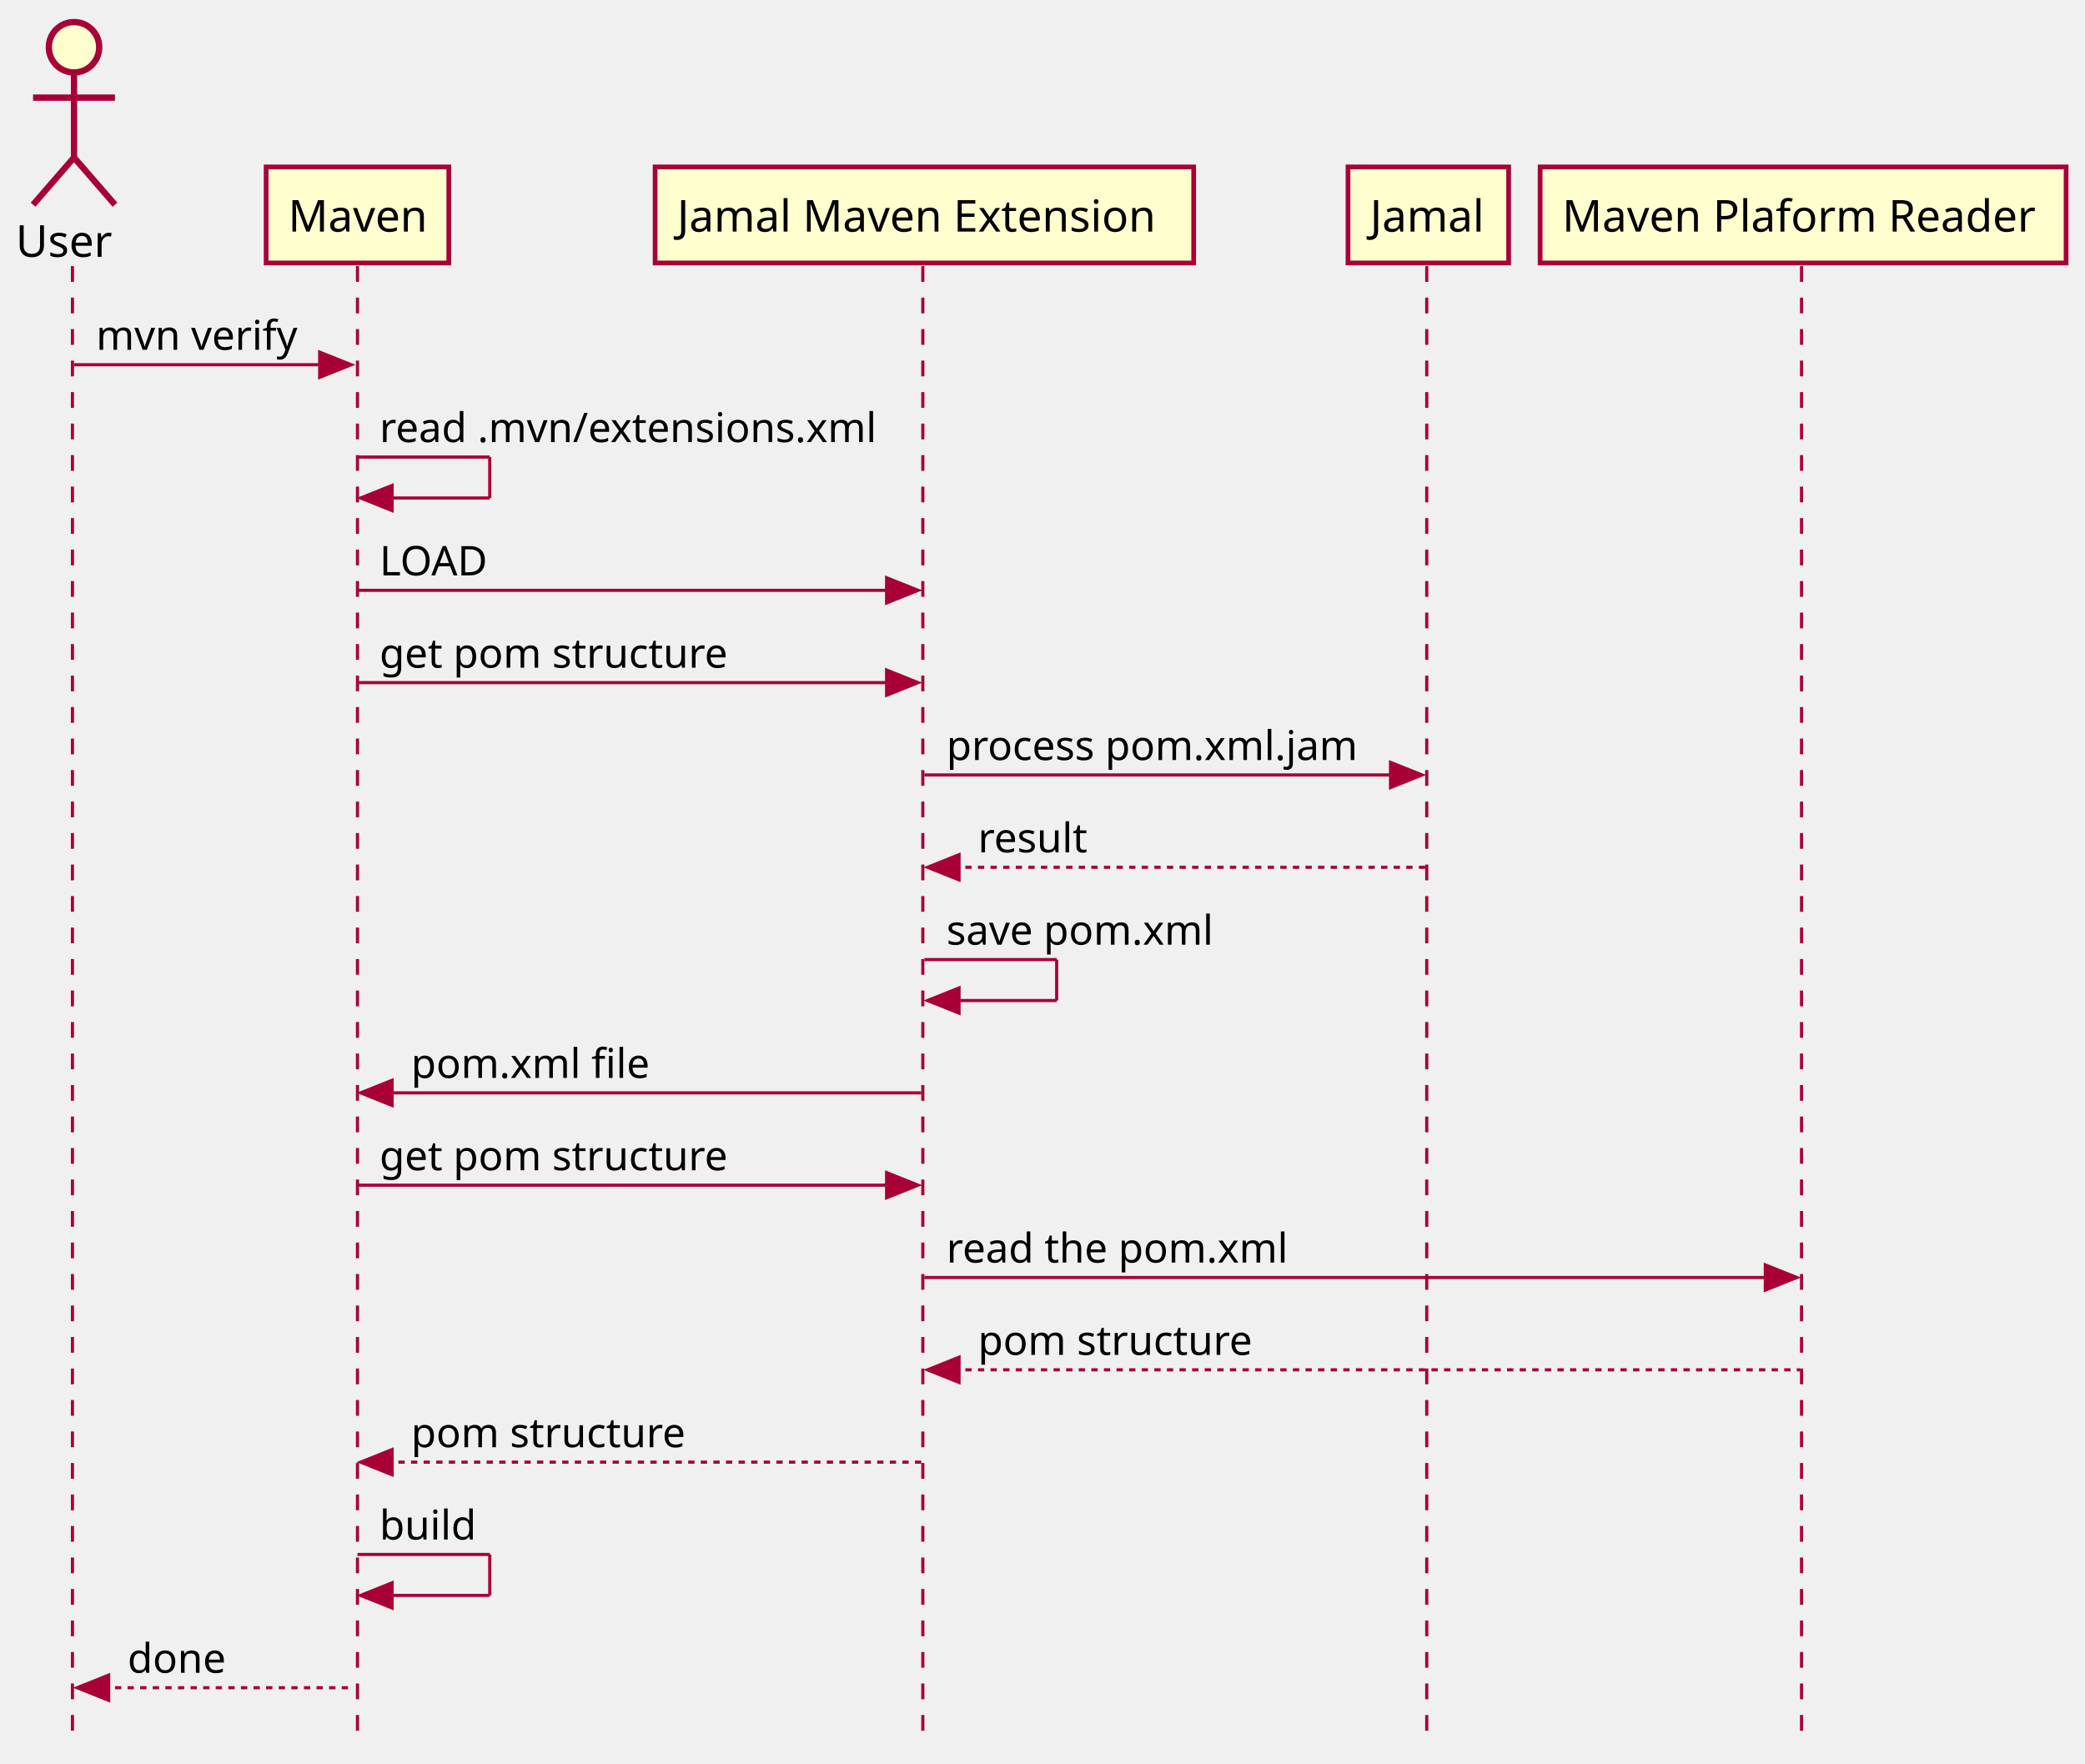
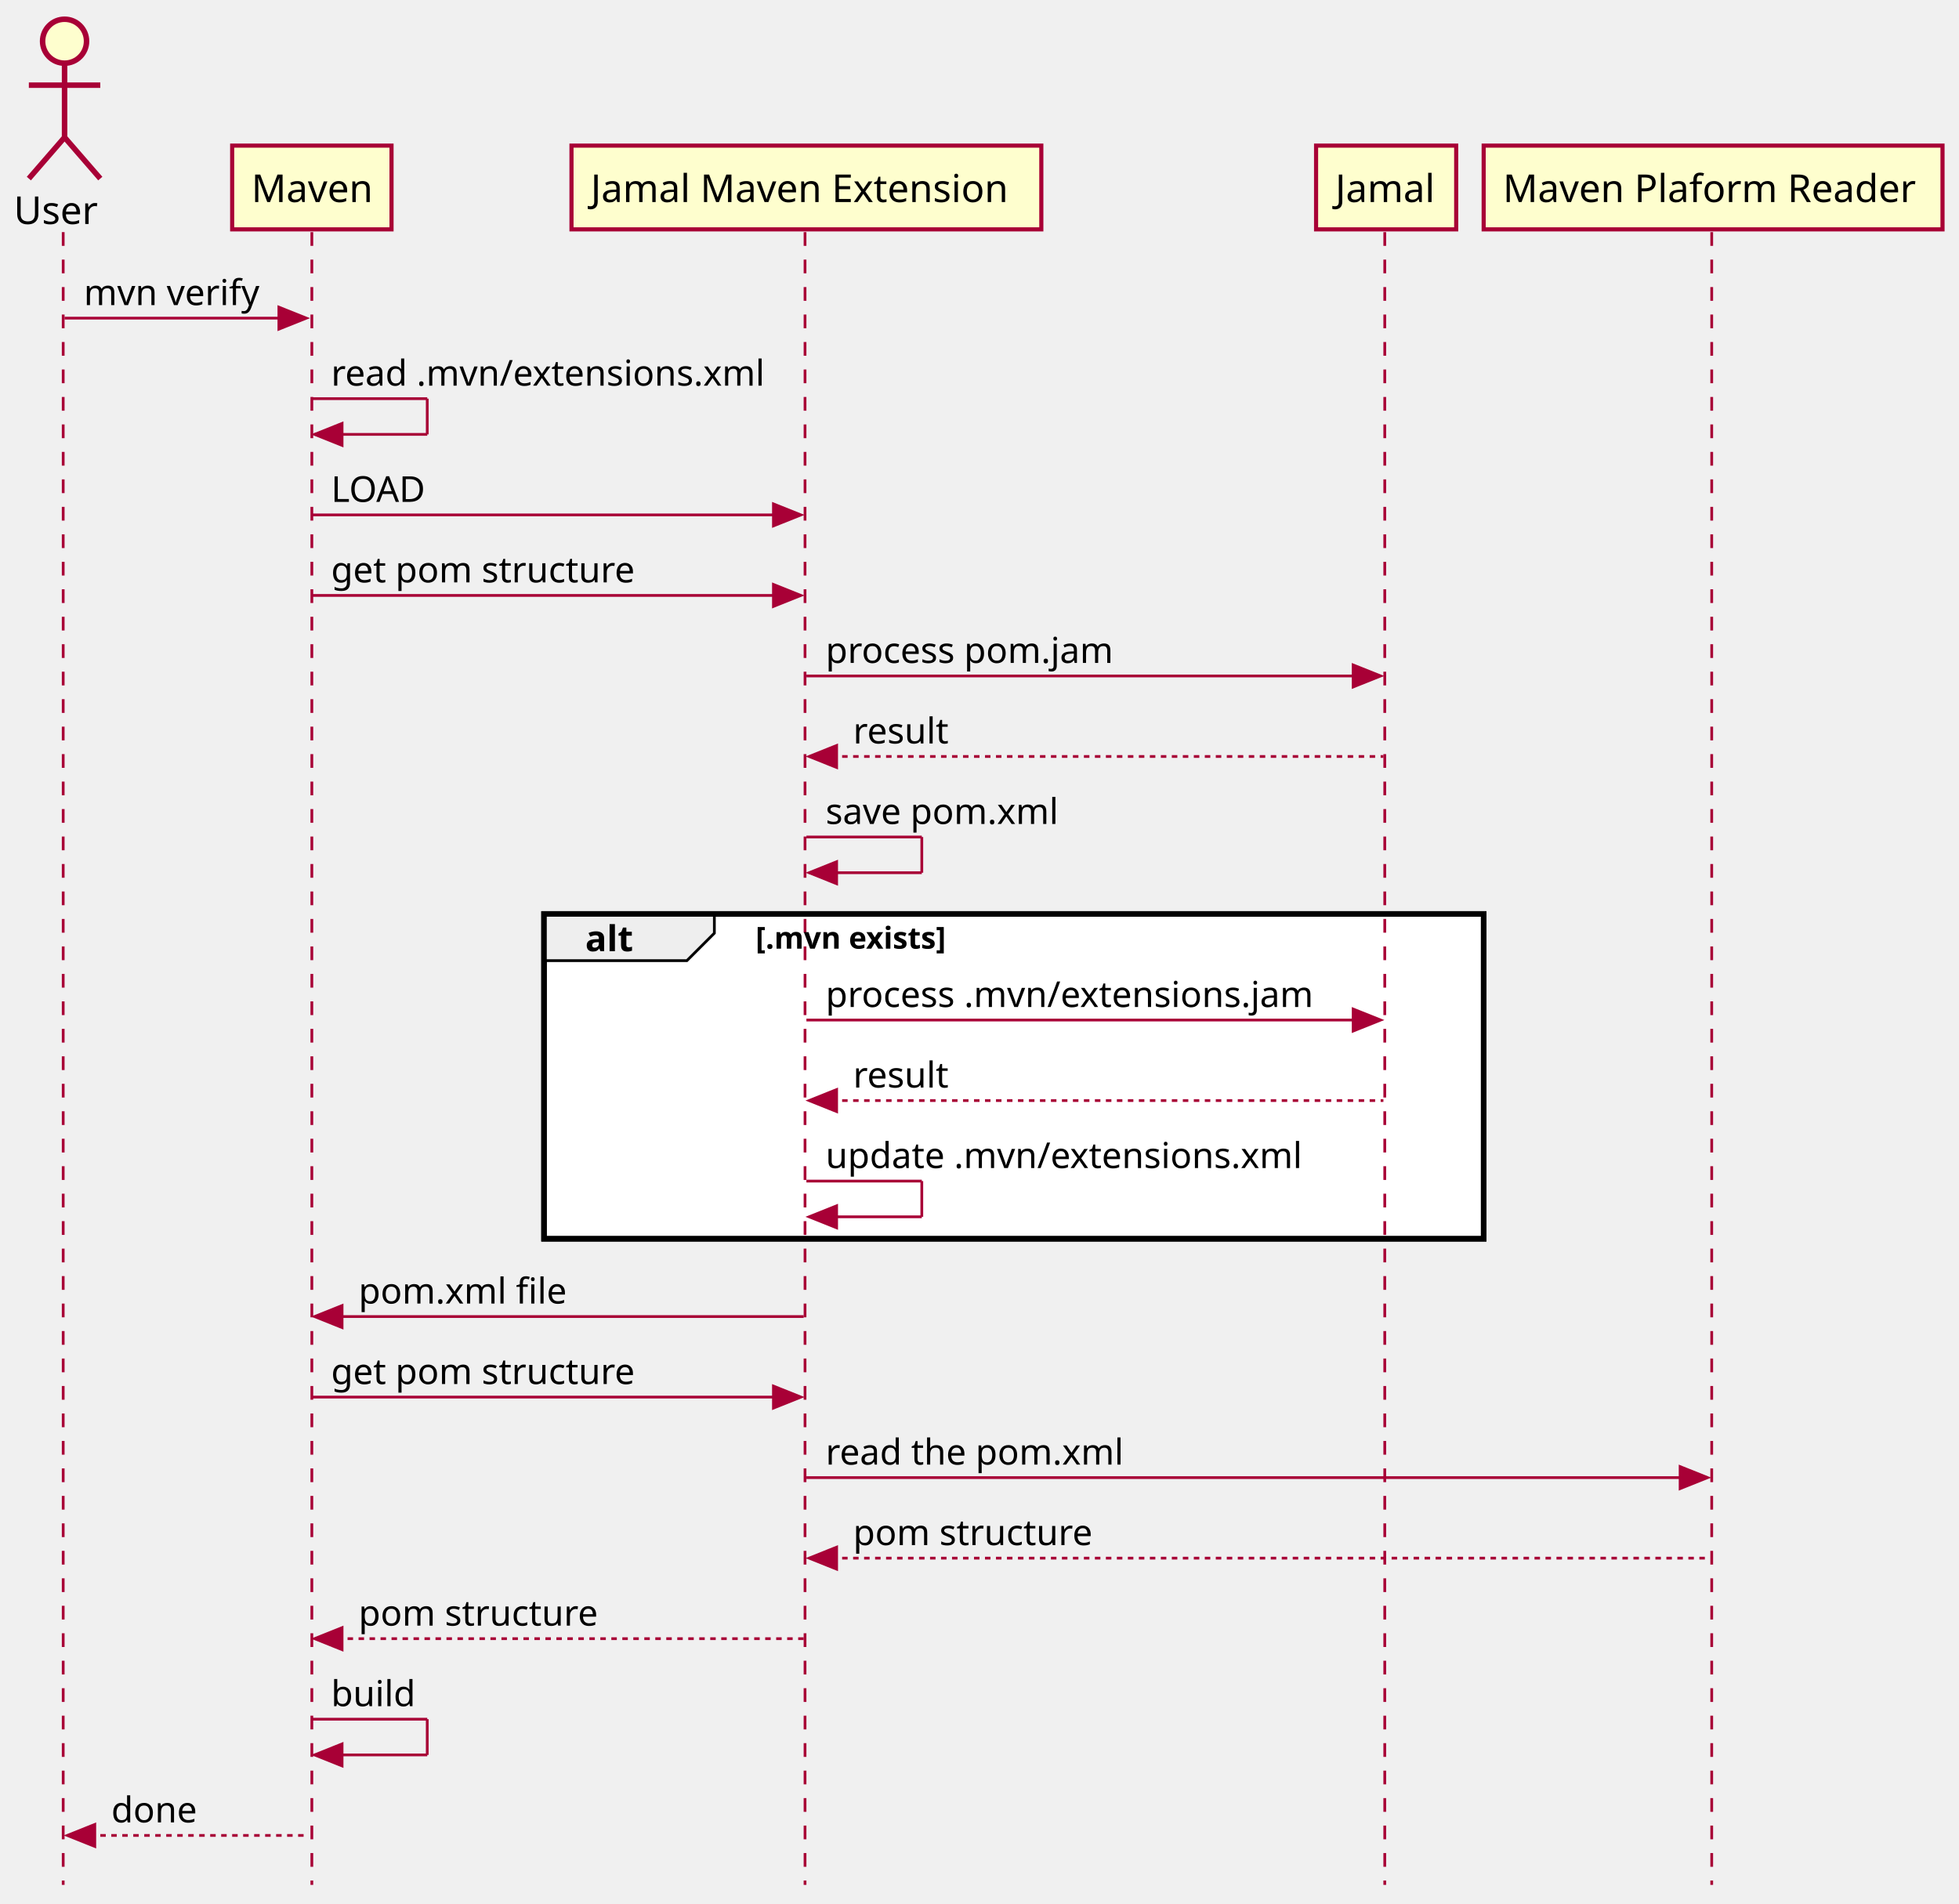
- <svg xmlns="http://www.w3.org/2000/svg" contentScriptType="application/ecmascript" contentStyleType="text/css" height="560px" preserveAspectRatio="none" style="width:662px;height:560px;" version="1.1" viewBox="0 0 662 560" width="662px" zoomAndPan="magnify">
+ <svg xmlns="http://www.w3.org/2000/svg" contentScriptType="application/ecmascript" contentStyleType="text/css" height="693px" preserveAspectRatio="none" style="width:713px;height:693px;background:#FFFFFF;" version="1.1" viewBox="0 0 713 693" width="713px" zoomAndPan="magnify">
  <defs />
  <g>
-     <line style="stroke:#A80036;stroke-width:1.0;stroke-dasharray:5.0,5.0;" x1="23" x2="23" y1="84.488" y2="553.836" />
-     <line style="stroke:#A80036;stroke-width:1.0;stroke-dasharray:5.0,5.0;" x1="113.5" x2="113.5" y1="84.488" y2="553.836" />
-     <line style="stroke:#A80036;stroke-width:1.0;stroke-dasharray:5.0,5.0;" x1="293" x2="293" y1="84.488" y2="553.836" />
-     <line style="stroke:#A80036;stroke-width:1.0;stroke-dasharray:5.0,5.0;" x1="453" x2="453" y1="84.488" y2="553.836" />
-     <line style="stroke:#A80036;stroke-width:1.0;stroke-dasharray:5.0,5.0;" x1="572" x2="572" y1="84.488" y2="553.836" />
+     <rect fill="#FFFFFF" height="118.242" style="stroke:#000000;stroke-width:2.0;" width="342" x="198" y="332.662" />
+     <line style="stroke:#A80036;stroke-width:1.0;stroke-dasharray:5.0,5.0;" x1="23" x2="23" y1="84.488" y2="686.078" />
+     <line style="stroke:#A80036;stroke-width:1.0;stroke-dasharray:5.0,5.0;" x1="113.5" x2="113.5" y1="84.488" y2="686.078" />
+     <line style="stroke:#A80036;stroke-width:1.0;stroke-dasharray:5.0,5.0;" x1="293" x2="293" y1="84.488" y2="686.078" />
+     <line style="stroke:#A80036;stroke-width:1.0;stroke-dasharray:5.0,5.0;" x1="504" x2="504" y1="84.488" y2="686.078" />
+     <line style="stroke:#A80036;stroke-width:1.0;stroke-dasharray:5.0,5.0;" x1="623" x2="623" y1="84.488" y2="686.078" />
    <text fill="#000000" font-family="sans-serif" font-size="14" lengthAdjust="spacing" textLength="31" x="5" y="81.535">User</text>
    <ellipse cx="23.5" cy="15" fill="#FEFECE" rx="8" ry="8" style="stroke:#A80036;stroke-width:2.0;" />
    <path d="M23.5,23 L23.5,50 M10.5,31 L36.5,31 M23.5,50 L10.5,65 M23.5,50 L36.5,65 " fill="none" style="stroke:#A80036;stroke-width:2.0;" />
    <rect fill="#FEFECE" height="30.488" style="stroke:#A80036;stroke-width:1.5;" width="58" x="84.5" y="53" />
    <text fill="#000000" font-family="sans-serif" font-size="14" lengthAdjust="spacing" textLength="44" x="91.5" y="73.535">Maven</text>
    <rect fill="#FEFECE" height="30.488" style="stroke:#A80036;stroke-width:1.5;" width="171" x="208" y="53" />
    <text fill="#000000" font-family="sans-serif" font-size="14" lengthAdjust="spacing" textLength="157" x="215" y="73.535">Jamal Maven Extension</text>
-     <rect fill="#FEFECE" height="30.488" style="stroke:#A80036;stroke-width:1.5;" width="51" x="428" y="53" />
-     <text fill="#000000" font-family="sans-serif" font-size="14" lengthAdjust="spacing" textLength="37" x="435" y="73.535">Jamal</text>
-     <rect fill="#FEFECE" height="30.488" style="stroke:#A80036;stroke-width:1.5;" width="167" x="489" y="53" />
-     <text fill="#000000" font-family="sans-serif" font-size="14" lengthAdjust="spacing" textLength="153" x="496" y="73.535">Maven Plaform Reader</text>
+     <rect fill="#FEFECE" height="30.488" style="stroke:#A80036;stroke-width:1.5;" width="51" x="479" y="53" />
+     <text fill="#000000" font-family="sans-serif" font-size="14" lengthAdjust="spacing" textLength="37" x="486" y="73.535">Jamal</text>
+     <rect fill="#FEFECE" height="30.488" style="stroke:#A80036;stroke-width:1.5;" width="167" x="540" y="53" />
+     <text fill="#000000" font-family="sans-serif" font-size="14" lengthAdjust="spacing" textLength="153" x="547" y="73.535">Maven Plaform Reader</text>
    <polygon fill="#A80036" points="101.5,111.799,111.5,115.799,101.5,119.799" style="stroke:#A80036;stroke-width:1.0;" />
    <line style="stroke:#A80036;stroke-width:1.0;" x1="23.5" x2="107.5" y1="115.799" y2="115.799" />
    <text fill="#000000" font-family="sans-serif" font-size="13" lengthAdjust="spacing" textLength="66" x="30.5" y="111.057">mvn verify</text>
    <line style="stroke:#A80036;stroke-width:1.0;" x1="113.5" x2="155.5" y1="145.109" y2="145.109" />
    <line style="stroke:#A80036;stroke-width:1.0;" x1="155.5" x2="155.5" y1="145.109" y2="158.109" />
    <line style="stroke:#A80036;stroke-width:1.0;" x1="114.5" x2="155.5" y1="158.109" y2="158.109" />
    <polygon fill="#A80036" points="124.5,154.109,114.5,158.109,124.5,162.109" style="stroke:#A80036;stroke-width:1.0;" />
    <text fill="#000000" font-family="sans-serif" font-size="13" lengthAdjust="spacing" textLength="166" x="120.5" y="140.367">read .mvn/extensions.xml</text>
    <polygon fill="#A80036" points="281.5,183.42,291.5,187.42,281.5,191.42" style="stroke:#A80036;stroke-width:1.0;" />
    <line style="stroke:#A80036;stroke-width:1.0;" x1="113.5" x2="287.5" y1="187.42" y2="187.42" />
    <text fill="#000000" font-family="sans-serif" font-size="13" lengthAdjust="spacing" textLength="36" x="120.5" y="182.678">LOAD</text>
    <polygon fill="#A80036" points="281.5,212.731,291.5,216.731,281.5,220.731" style="stroke:#A80036;stroke-width:1.0;" />
    <line style="stroke:#A80036;stroke-width:1.0;" x1="113.5" x2="287.5" y1="216.731" y2="216.731" />
    <text fill="#000000" font-family="sans-serif" font-size="13" lengthAdjust="spacing" textLength="113" x="120.5" y="211.988">get pom structure</text>
-     <polygon fill="#A80036" points="441.5,242.041,451.5,246.041,441.5,250.041" style="stroke:#A80036;stroke-width:1.0;" />
-     <line style="stroke:#A80036;stroke-width:1.0;" x1="293.5" x2="447.5" y1="246.041" y2="246.041" />
-     <text fill="#000000" font-family="sans-serif" font-size="13" lengthAdjust="spacing" textLength="136" x="300.5" y="241.299">process pom.xml.jam</text>
+     <polygon fill="#A80036" points="492.5,242.041,502.5,246.041,492.5,250.041" style="stroke:#A80036;stroke-width:1.0;" />
+     <line style="stroke:#A80036;stroke-width:1.0;" x1="293.5" x2="498.5" y1="246.041" y2="246.041" />
+     <text fill="#000000" font-family="sans-serif" font-size="13" lengthAdjust="spacing" textLength="108" x="300.5" y="241.299">process pom.jam</text>
    <polygon fill="#A80036" points="304.5,271.352,294.5,275.352,304.5,279.352" style="stroke:#A80036;stroke-width:1.0;" />
-     <line style="stroke:#A80036;stroke-width:1.0;stroke-dasharray:2.0,2.0;" x1="298.5" x2="452.5" y1="275.352" y2="275.352" />
+     <line style="stroke:#A80036;stroke-width:1.0;stroke-dasharray:2.0,2.0;" x1="298.5" x2="503.5" y1="275.352" y2="275.352" />
    <text fill="#000000" font-family="sans-serif" font-size="13" lengthAdjust="spacing" textLength="36" x="310.5" y="270.609">result</text>
    <line style="stroke:#A80036;stroke-width:1.0;" x1="293.5" x2="335.5" y1="304.662" y2="304.662" />
    <line style="stroke:#A80036;stroke-width:1.0;" x1="335.5" x2="335.5" y1="304.662" y2="317.662" />
    <line style="stroke:#A80036;stroke-width:1.0;" x1="294.5" x2="335.5" y1="317.662" y2="317.662" />
    <polygon fill="#A80036" points="304.5,313.662,294.5,317.662,304.5,321.662" style="stroke:#A80036;stroke-width:1.0;" />
    <text fill="#000000" font-family="sans-serif" font-size="13" lengthAdjust="spacing" textLength="88" x="300.5" y="299.92">save pom.xml</text>
-     <polygon fill="#A80036" points="124.5,342.973,114.5,346.973,124.5,350.973" style="stroke:#A80036;stroke-width:1.0;" />
-     <line style="stroke:#A80036;stroke-width:1.0;" x1="118.5" x2="292.5" y1="346.973" y2="346.973" />
-     <text fill="#000000" font-family="sans-serif" font-size="13" lengthAdjust="spacing" textLength="80" x="130.5" y="342.231">pom.xml file</text>
-     <polygon fill="#A80036" points="281.5,372.283,291.5,376.283,281.5,380.283" style="stroke:#A80036;stroke-width:1.0;" />
-     <line style="stroke:#A80036;stroke-width:1.0;" x1="113.5" x2="287.5" y1="376.283" y2="376.283" />
-     <text fill="#000000" font-family="sans-serif" font-size="13" lengthAdjust="spacing" textLength="113" x="120.5" y="371.541">get pom structure</text>
-     <polygon fill="#A80036" points="560.5,401.594,570.5,405.594,560.5,409.594" style="stroke:#A80036;stroke-width:1.0;" />
-     <line style="stroke:#A80036;stroke-width:1.0;" x1="293.5" x2="566.5" y1="405.594" y2="405.594" />
-     <text fill="#000000" font-family="sans-serif" font-size="13" lengthAdjust="spacing" textLength="111" x="300.5" y="400.852">read the pom.xml</text>
-     <polygon fill="#A80036" points="304.5,430.904,294.5,434.904,304.5,438.904" style="stroke:#A80036;stroke-width:1.0;" />
-     <line style="stroke:#A80036;stroke-width:1.0;stroke-dasharray:2.0,2.0;" x1="298.5" x2="571.5" y1="434.904" y2="434.904" />
-     <text fill="#000000" font-family="sans-serif" font-size="13" lengthAdjust="spacing" textLength="89" x="310.5" y="430.162">pom structure</text>
-     <polygon fill="#A80036" points="124.5,460.215,114.5,464.215,124.5,468.215" style="stroke:#A80036;stroke-width:1.0;" />
-     <line style="stroke:#A80036;stroke-width:1.0;stroke-dasharray:2.0,2.0;" x1="118.5" x2="292.5" y1="464.215" y2="464.215" />
-     <text fill="#000000" font-family="sans-serif" font-size="13" lengthAdjust="spacing" textLength="89" x="130.5" y="459.473">pom structure</text>
-     <line style="stroke:#A80036;stroke-width:1.0;" x1="113.5" x2="155.5" y1="493.525" y2="493.525" />
-     <line style="stroke:#A80036;stroke-width:1.0;" x1="155.5" x2="155.5" y1="493.525" y2="506.525" />
-     <line style="stroke:#A80036;stroke-width:1.0;" x1="114.5" x2="155.5" y1="506.525" y2="506.525" />
-     <polygon fill="#A80036" points="124.5,502.525,114.5,506.525,124.5,510.525" style="stroke:#A80036;stroke-width:1.0;" />
-     <text fill="#000000" font-family="sans-serif" font-size="13" lengthAdjust="spacing" textLength="32" x="120.5" y="488.783">build</text>
-     <polygon fill="#A80036" points="34.5,531.836,24.5,535.836,34.5,539.836" style="stroke:#A80036;stroke-width:1.0;" />
-     <line style="stroke:#A80036;stroke-width:1.0;stroke-dasharray:2.0,2.0;" x1="28.5" x2="112.5" y1="535.836" y2="535.836" />
-     <text fill="#000000" font-family="sans-serif" font-size="13" lengthAdjust="spacing" textLength="31" x="40.5" y="531.094">done</text>
+     <path d="M198,332.662 L260,332.662 L260,339.662 L250,349.662 L198,349.662 L198,332.662 " fill="#EEEEEE" style="stroke:#000000;stroke-width:1.0;" />
+     <rect fill="none" height="118.242" style="stroke:#000000;stroke-width:2.0;" width="342" x="198" y="332.662" />
+     <text fill="#000000" font-family="sans-serif" font-size="13" font-weight="bold" lengthAdjust="spacing" textLength="17" x="213" y="346.231">alt</text>
+     <text fill="#000000" font-family="sans-serif" font-size="11" font-weight="bold" lengthAdjust="spacing" textLength="72" x="275" y="345.297">[.mvn exists]</text>
+     <polygon fill="#A80036" points="492.5,367.283,502.5,371.283,492.5,375.283" style="stroke:#A80036;stroke-width:1.0;" />
+     <line style="stroke:#A80036;stroke-width:1.0;" x1="293.5" x2="498.5" y1="371.283" y2="371.283" />
+     <text fill="#000000" font-family="sans-serif" font-size="13" lengthAdjust="spacing" textLength="187" x="300.5" y="366.541">process .mvn/extensions.jam</text>
+     <polygon fill="#A80036" points="304.5,396.594,294.5,400.594,304.5,404.594" style="stroke:#A80036;stroke-width:1.0;" />
+     <line style="stroke:#A80036;stroke-width:1.0;stroke-dasharray:2.0,2.0;" x1="298.5" x2="503.5" y1="400.594" y2="400.594" />
+     <text fill="#000000" font-family="sans-serif" font-size="13" lengthAdjust="spacing" textLength="36" x="310.5" y="395.852">result</text>
+     <line style="stroke:#A80036;stroke-width:1.0;" x1="293.5" x2="335.5" y1="429.904" y2="429.904" />
+     <line style="stroke:#A80036;stroke-width:1.0;" x1="335.5" x2="335.5" y1="429.904" y2="442.904" />
+     <line style="stroke:#A80036;stroke-width:1.0;" x1="294.5" x2="335.5" y1="442.904" y2="442.904" />
+     <polygon fill="#A80036" points="304.5,438.904,294.5,442.904,304.5,446.904" style="stroke:#A80036;stroke-width:1.0;" />
+     <text fill="#000000" font-family="sans-serif" font-size="13" lengthAdjust="spacing" textLength="182" x="300.5" y="425.162">update .mvn/extensions.xml</text>
+     <polygon fill="#A80036" points="124.5,475.215,114.5,479.215,124.5,483.215" style="stroke:#A80036;stroke-width:1.0;" />
+     <line style="stroke:#A80036;stroke-width:1.0;" x1="118.5" x2="292.5" y1="479.215" y2="479.215" />
+     <text fill="#000000" font-family="sans-serif" font-size="13" lengthAdjust="spacing" textLength="80" x="130.5" y="474.473">pom.xml file</text>
+     <polygon fill="#A80036" points="281.5,504.525,291.5,508.525,281.5,512.525" style="stroke:#A80036;stroke-width:1.0;" />
+     <line style="stroke:#A80036;stroke-width:1.0;" x1="113.5" x2="287.5" y1="508.525" y2="508.525" />
+     <text fill="#000000" font-family="sans-serif" font-size="13" lengthAdjust="spacing" textLength="113" x="120.5" y="503.783">get pom structure</text>
+     <polygon fill="#A80036" points="611.5,533.836,621.5,537.836,611.5,541.836" style="stroke:#A80036;stroke-width:1.0;" />
+     <line style="stroke:#A80036;stroke-width:1.0;" x1="293.5" x2="617.5" y1="537.836" y2="537.836" />
+     <text fill="#000000" font-family="sans-serif" font-size="13" lengthAdjust="spacing" textLength="111" x="300.5" y="533.094">read the pom.xml</text>
+     <polygon fill="#A80036" points="304.5,563.146,294.5,567.146,304.5,571.146" style="stroke:#A80036;stroke-width:1.0;" />
+     <line style="stroke:#A80036;stroke-width:1.0;stroke-dasharray:2.0,2.0;" x1="298.5" x2="622.5" y1="567.146" y2="567.146" />
+     <text fill="#000000" font-family="sans-serif" font-size="13" lengthAdjust="spacing" textLength="89" x="310.5" y="562.404">pom structure</text>
+     <polygon fill="#A80036" points="124.5,592.457,114.5,596.457,124.5,600.457" style="stroke:#A80036;stroke-width:1.0;" />
+     <line style="stroke:#A80036;stroke-width:1.0;stroke-dasharray:2.0,2.0;" x1="118.5" x2="292.5" y1="596.457" y2="596.457" />
+     <text fill="#000000" font-family="sans-serif" font-size="13" lengthAdjust="spacing" textLength="89" x="130.5" y="591.715">pom structure</text>
+     <line style="stroke:#A80036;stroke-width:1.0;" x1="113.5" x2="155.5" y1="625.768" y2="625.768" />
+     <line style="stroke:#A80036;stroke-width:1.0;" x1="155.5" x2="155.5" y1="625.768" y2="638.768" />
+     <line style="stroke:#A80036;stroke-width:1.0;" x1="114.5" x2="155.5" y1="638.768" y2="638.768" />
+     <polygon fill="#A80036" points="124.5,634.768,114.5,638.768,124.5,642.768" style="stroke:#A80036;stroke-width:1.0;" />
+     <text fill="#000000" font-family="sans-serif" font-size="13" lengthAdjust="spacing" textLength="32" x="120.5" y="621.025">build</text>
+     <polygon fill="#A80036" points="34.5,664.078,24.5,668.078,34.5,672.078" style="stroke:#A80036;stroke-width:1.0;" />
+     <line style="stroke:#A80036;stroke-width:1.0;stroke-dasharray:2.0,2.0;" x1="28.5" x2="112.5" y1="668.078" y2="668.078" />
+     <text fill="#000000" font-family="sans-serif" font-size="13" lengthAdjust="spacing" textLength="31" x="40.5" y="663.336">done</text>
  </g>
</svg>
